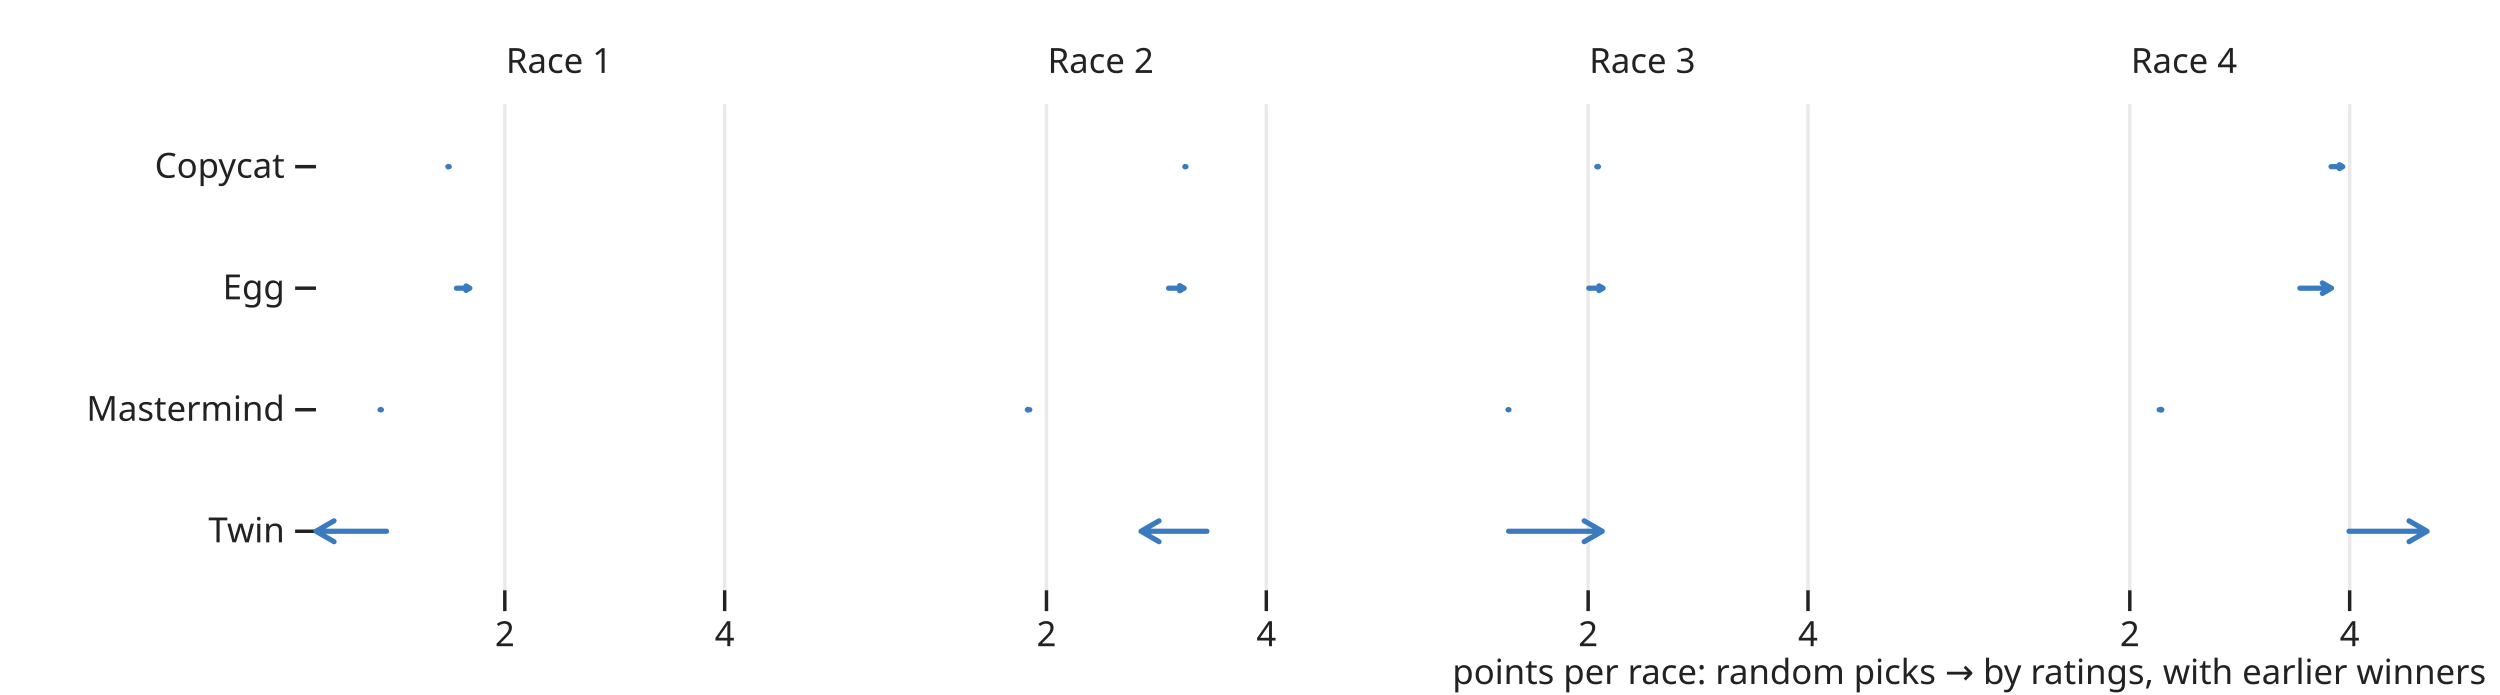
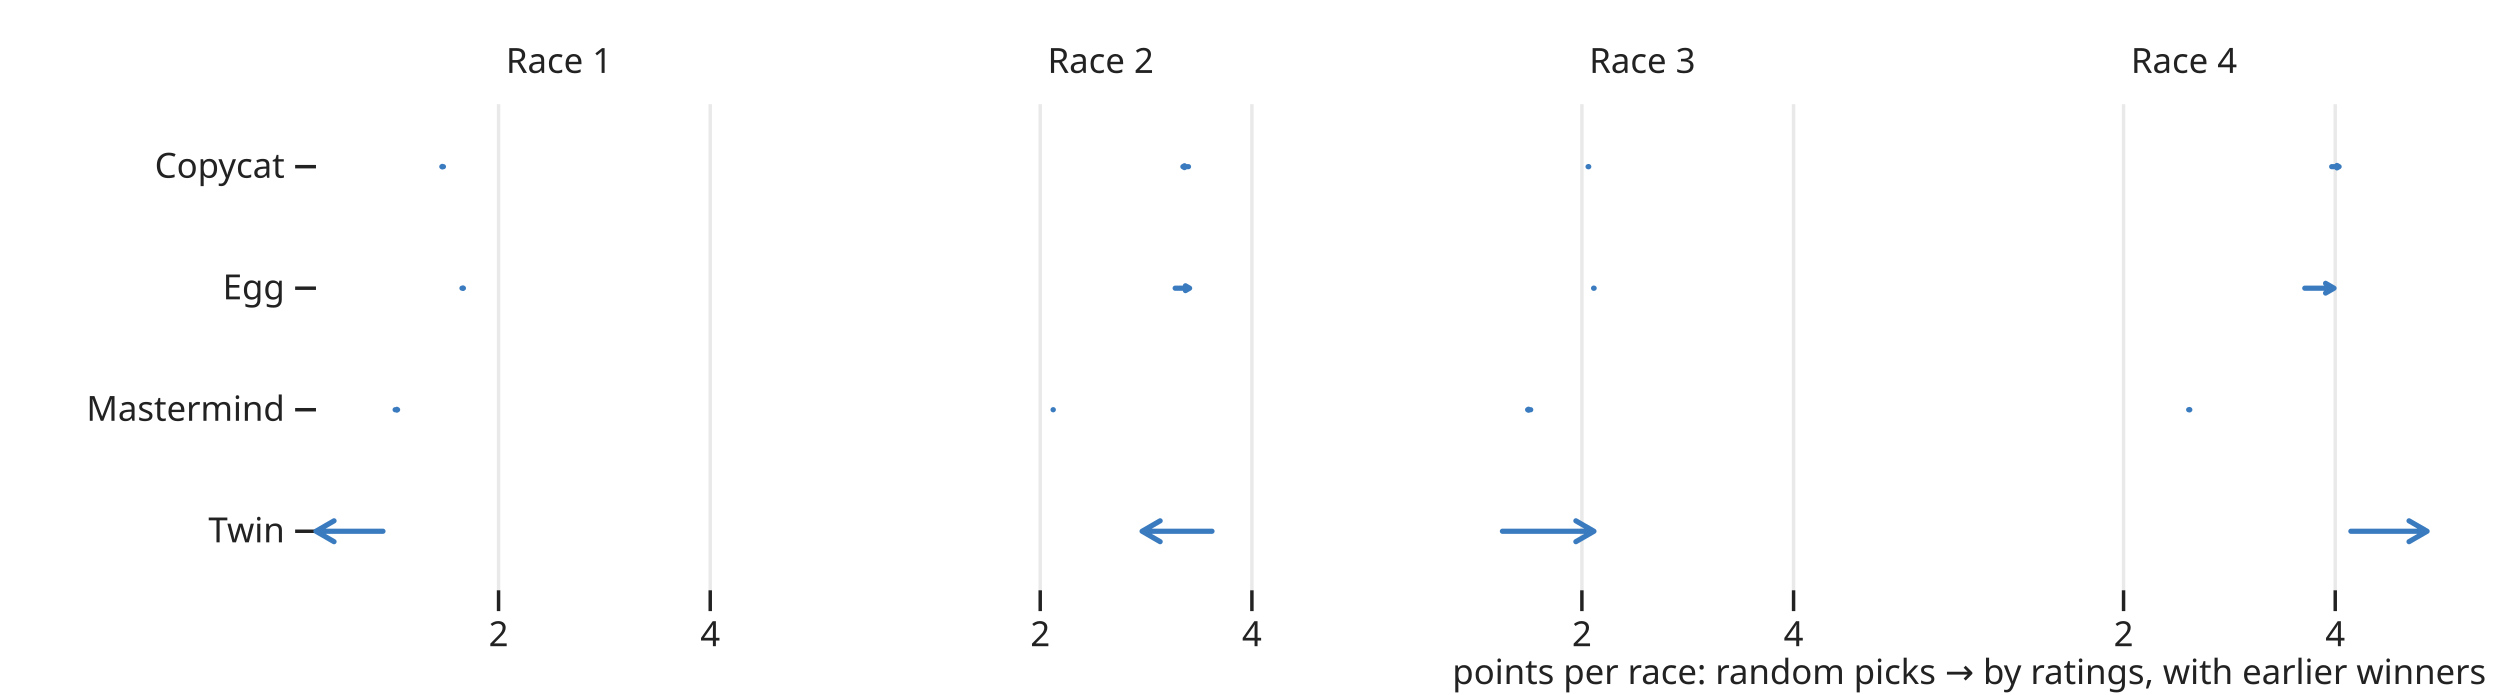
<svg xmlns="http://www.w3.org/2000/svg" class="plot-d6a7b5" fill="currentColor" font-family="system-ui, sans-serif" font-size="10" text-anchor="middle" width="720" height="200" viewBox="0 0 720 200" style="background: white; color: rgb(34, 34, 34);">
  <style>:where(.plot-d6a7b5) {
  --plot-background: white;
  display: block;
  height: auto;
  height: intrinsic;
  max-width: 100%;
}
:where(.plot-d6a7b5 text),
:where(.plot-d6a7b5 tspan) {
  white-space: pre;
}</style>
  <g aria-label="fx-axis tick label" transform="translate(0,-9)">
    <g transform="translate(1,0)">
      <text transform="translate(160,30)">Race 1</text>
    </g>
    <g transform="translate(157,0)">
      <text transform="translate(160,30)">Race 2</text>
    </g>
    <g transform="translate(313,0)">
      <text transform="translate(160,30)">Race 3</text>
    </g>
    <g transform="translate(469,0)">
      <text transform="translate(160,30)">Race 4</text>
    </g>
  </g>
  <g aria-label="y-axis tick" aria-hidden="true">
    <g fill="none" stroke="currentColor" transform="translate(1,0)">
      <path transform="translate(90,48)" d="M0,0L-6,0" />
      <path transform="translate(90,83)" d="M0,0L-6,0" />
      <path transform="translate(90,118)" d="M0,0L-6,0" />
      <path transform="translate(90,153)" d="M0,0L-6,0" />
    </g>
  </g>
  <g aria-label="y-axis tick label" transform="translate(-9,0)">
    <g text-anchor="end" transform="translate(1,0)">
      <text y="0.32em" transform="translate(90,48)">Copycat</text>
      <text y="0.32em" transform="translate(90,83)">Egg</text>
      <text y="0.32em" transform="translate(90,118)">Mastermind</text>
      <text y="0.32em" transform="translate(90,153)">Twin</text>
    </g>
  </g>
  <g aria-label="x-grid" aria-hidden="true">
    <g stroke="currentColor" stroke-opacity="0.1" transform="translate(1,0)">
-       <line x1="144.385" x2="144.385" y1="30" y2="170" />
-       <line x1="207.702" x2="207.702" y1="30" y2="170" />
+       <line x1="142.585" x2="142.585" y1="30" y2="170" />
+       <line x1="203.548" x2="203.548" y1="30" y2="170" />
    </g>
    <g stroke="currentColor" stroke-opacity="0.1" transform="translate(157,0)">
-       <line x1="144.385" x2="144.385" y1="30" y2="170" />
-       <line x1="207.702" x2="207.702" y1="30" y2="170" />
+       <line x1="142.585" x2="142.585" y1="30" y2="170" />
+       <line x1="203.548" x2="203.548" y1="30" y2="170" />
    </g>
    <g stroke="currentColor" stroke-opacity="0.1" transform="translate(313,0)">
-       <line x1="144.385" x2="144.385" y1="30" y2="170" />
-       <line x1="207.702" x2="207.702" y1="30" y2="170" />
+       <line x1="142.585" x2="142.585" y1="30" y2="170" />
+       <line x1="203.548" x2="203.548" y1="30" y2="170" />
    </g>
    <g stroke="currentColor" stroke-opacity="0.1" transform="translate(469,0)">
-       <line x1="144.385" x2="144.385" y1="30" y2="170" />
-       <line x1="207.702" x2="207.702" y1="30" y2="170" />
+       <line x1="142.585" x2="142.585" y1="30" y2="170" />
+       <line x1="203.548" x2="203.548" y1="30" y2="170" />
    </g>
  </g>
  <g aria-label="x-axis tick" aria-hidden="true">
    <g fill="none" stroke="currentColor" transform="translate(1,0)">
-       <path transform="translate(144.3854,170)" d="M0,0L0,6" />
-       <path transform="translate(207.7016,170)" d="M0,0L0,6" />
+       <path transform="translate(142.5846,170)" d="M0,0L0,6" />
+       <path transform="translate(203.548,170)" d="M0,0L0,6" />
    </g>
    <g fill="none" stroke="currentColor" transform="translate(157,0)">
-       <path transform="translate(144.3854,170)" d="M0,0L0,6" />
-       <path transform="translate(207.7016,170)" d="M0,0L0,6" />
+       <path transform="translate(142.5846,170)" d="M0,0L0,6" />
+       <path transform="translate(203.548,170)" d="M0,0L0,6" />
    </g>
    <g fill="none" stroke="currentColor" transform="translate(313,0)">
-       <path transform="translate(144.3854,170)" d="M0,0L0,6" />
-       <path transform="translate(207.7016,170)" d="M0,0L0,6" />
+       <path transform="translate(142.5846,170)" d="M0,0L0,6" />
+       <path transform="translate(203.548,170)" d="M0,0L0,6" />
    </g>
    <g fill="none" stroke="currentColor" transform="translate(469,0)">
-       <path transform="translate(144.3854,170)" d="M0,0L0,6" />
-       <path transform="translate(207.7016,170)" d="M0,0L0,6" />
+       <path transform="translate(142.5846,170)" d="M0,0L0,6" />
+       <path transform="translate(203.548,170)" d="M0,0L0,6" />
    </g>
  </g>
  <g aria-label="x-axis tick label" transform="translate(0,9)">
    <g font-variant="tabular-nums" transform="translate(1,0)">
-       <text y="0.71em" transform="translate(144.3854,170)">2</text>
-       <text y="0.71em" transform="translate(207.7016,170)">4</text>
+       <text y="0.71em" transform="translate(142.5846,170)">2</text>
+       <text y="0.71em" transform="translate(203.548,170)">4</text>
    </g>
    <g font-variant="tabular-nums" transform="translate(157,0)">
-       <text y="0.71em" transform="translate(144.3854,170)">2</text>
-       <text y="0.71em" transform="translate(207.7016,170)">4</text>
+       <text y="0.71em" transform="translate(142.5846,170)">2</text>
+       <text y="0.71em" transform="translate(203.548,170)">4</text>
    </g>
    <g font-variant="tabular-nums" transform="translate(313,0)">
-       <text y="0.71em" transform="translate(144.3854,170)">2</text>
-       <text y="0.71em" transform="translate(207.7016,170)">4</text>
+       <text y="0.71em" transform="translate(142.5846,170)">2</text>
+       <text y="0.71em" transform="translate(203.548,170)">4</text>
    </g>
    <g font-variant="tabular-nums" transform="translate(469,0)">
-       <text y="0.71em" transform="translate(144.3854,170)">2</text>
-       <text y="0.71em" transform="translate(207.7016,170)">4</text>
+       <text y="0.71em" transform="translate(142.5846,170)">2</text>
+       <text y="0.71em" transform="translate(203.548,170)">4</text>
    </g>
  </g>
  <g aria-label="x-axis label" text-anchor="end" transform="translate(17,27)">
    <text transform="translate(699,170)">points per race: random picks → by ratings, with earlier winners</text>
  </g>
  <g aria-label="arrow">
    <g fill="none" stroke="#3a7bbf" stroke-width="1.5" stroke-linecap="round" stroke-miterlimit="1" transform="translate(1,0)">
-       <path d="M130.459,83L134.308,83M133.197,82.359L134.308,83L133.197,83.641" />
-       <path d="M108.452,118L108.836,118M108.725,117.936L108.836,118L108.725,118.064" />
-       <path d="M110.323,153L90,153M95.196,156L90,153L95.196,150" />
-       <path d="M128.37,48L127.991,48M128.101,48.063L127.991,48L128.101,47.937" />
+       <path d="M132.054,83L132.459,83M132.343,82.932L132.459,83L132.343,83.068" />
+       <path d="M126.707,48L126.248,48M126.38,48.077L126.248,48L126.38,47.923" />
+       <path d="M112.801,118L113.505,118M113.302,117.883L113.505,118L113.302,118.117" />
+       <path d="M109.29,153L90,153M95.196,156L90,153L95.196,150" />
    </g>
    <g fill="none" stroke="#3a7bbf" stroke-width="1.5" stroke-linecap="round" stroke-miterlimit="1" transform="translate(157,0)">
-       <path d="M179.548,83L184.038,83M182.742,82.252L184.038,83L182.742,83.748" />
-       <path d="M190.59,153L171.607,153M176.803,156L171.607,153L176.803,150" />
-       <path d="M184.555,48L184.231,48M184.324,48.054L184.231,48L184.324,47.946" />
-       <path d="M139.575,118L138.866,118M139.071,118.118L138.866,118L139.071,117.882" />
+       <path d="M185.286,48L183.672,48M184.138,48.269L183.672,48L184.138,47.731" />
+       <path d="M192.055,153L171.923,153M177.119,156L171.923,153L177.119,150" />
+       <path d="M181.449,83L185.611,83M184.41,82.306L185.611,83L184.41,83.694" />
+       <path d="M146.29,118L146.345,118M146.329,117.991L146.345,118L146.329,118.009" />
    </g>
    <g fill="none" stroke="#3a7bbf" stroke-width="1.5" stroke-linecap="round" stroke-miterlimit="1" transform="translate(313,0)">
-       <path d="M144.579,83L148.687,83M147.501,82.315L148.687,83L147.501,83.685" />
-       <path d="M121.575,118L121.308,118M121.385,118.045L121.308,118L121.385,117.955" />
-       <path d="M146.867,48L147.352,48M147.212,47.919L147.352,48L147.212,48.081" />
-       <path d="M121.478,153L148.445,153M143.249,150L148.445,153L143.249,156" />
+       <path d="M127.845,118L126.956,118M127.212,118.148L126.956,118L127.212,117.852" />
+       <path d="M146.112,83L145.953,83M145.999,83.027L145.953,83L145.999,82.973" />
+       <path d="M119.699,153L146.053,153M140.857,150L146.053,153L140.857,156" />
+       <path d="M144.368,48L144.552,48M144.499,47.969L144.552,48L144.499,48.031" />
    </g>
    <g fill="none" stroke="#3a7bbf" stroke-width="1.5" stroke-linecap="round" stroke-miterlimit="1" transform="translate(469,0)">
-       <path d="M207.511,153L230,153M224.804,150L230,153L224.804,156" />
-       <path d="M193.363,83L202.47,83M199.841,81.482L202.47,83L199.841,84.518" />
-       <path d="M202.345,48L205.715,48M204.742,47.438L205.715,48L204.742,48.562" />
-       <path d="M152.837,118L153.614,118M153.39,117.87L153.614,118L153.39,118.13" />
+       <path d="M194.776,83L203.196,83M200.765,81.597L203.196,83L200.765,84.403" />
+       <path d="M208.054,153L230,153M224.804,150L230,153L224.804,156" />
+       <path d="M202.523,48L204.661,48M204.044,47.644L204.661,48L204.044,48.356" />
+       <path d="M161.341,118L161.661,118M161.569,117.947L161.661,118L161.569,118.053" />
    </g>
  </g>
</svg>
